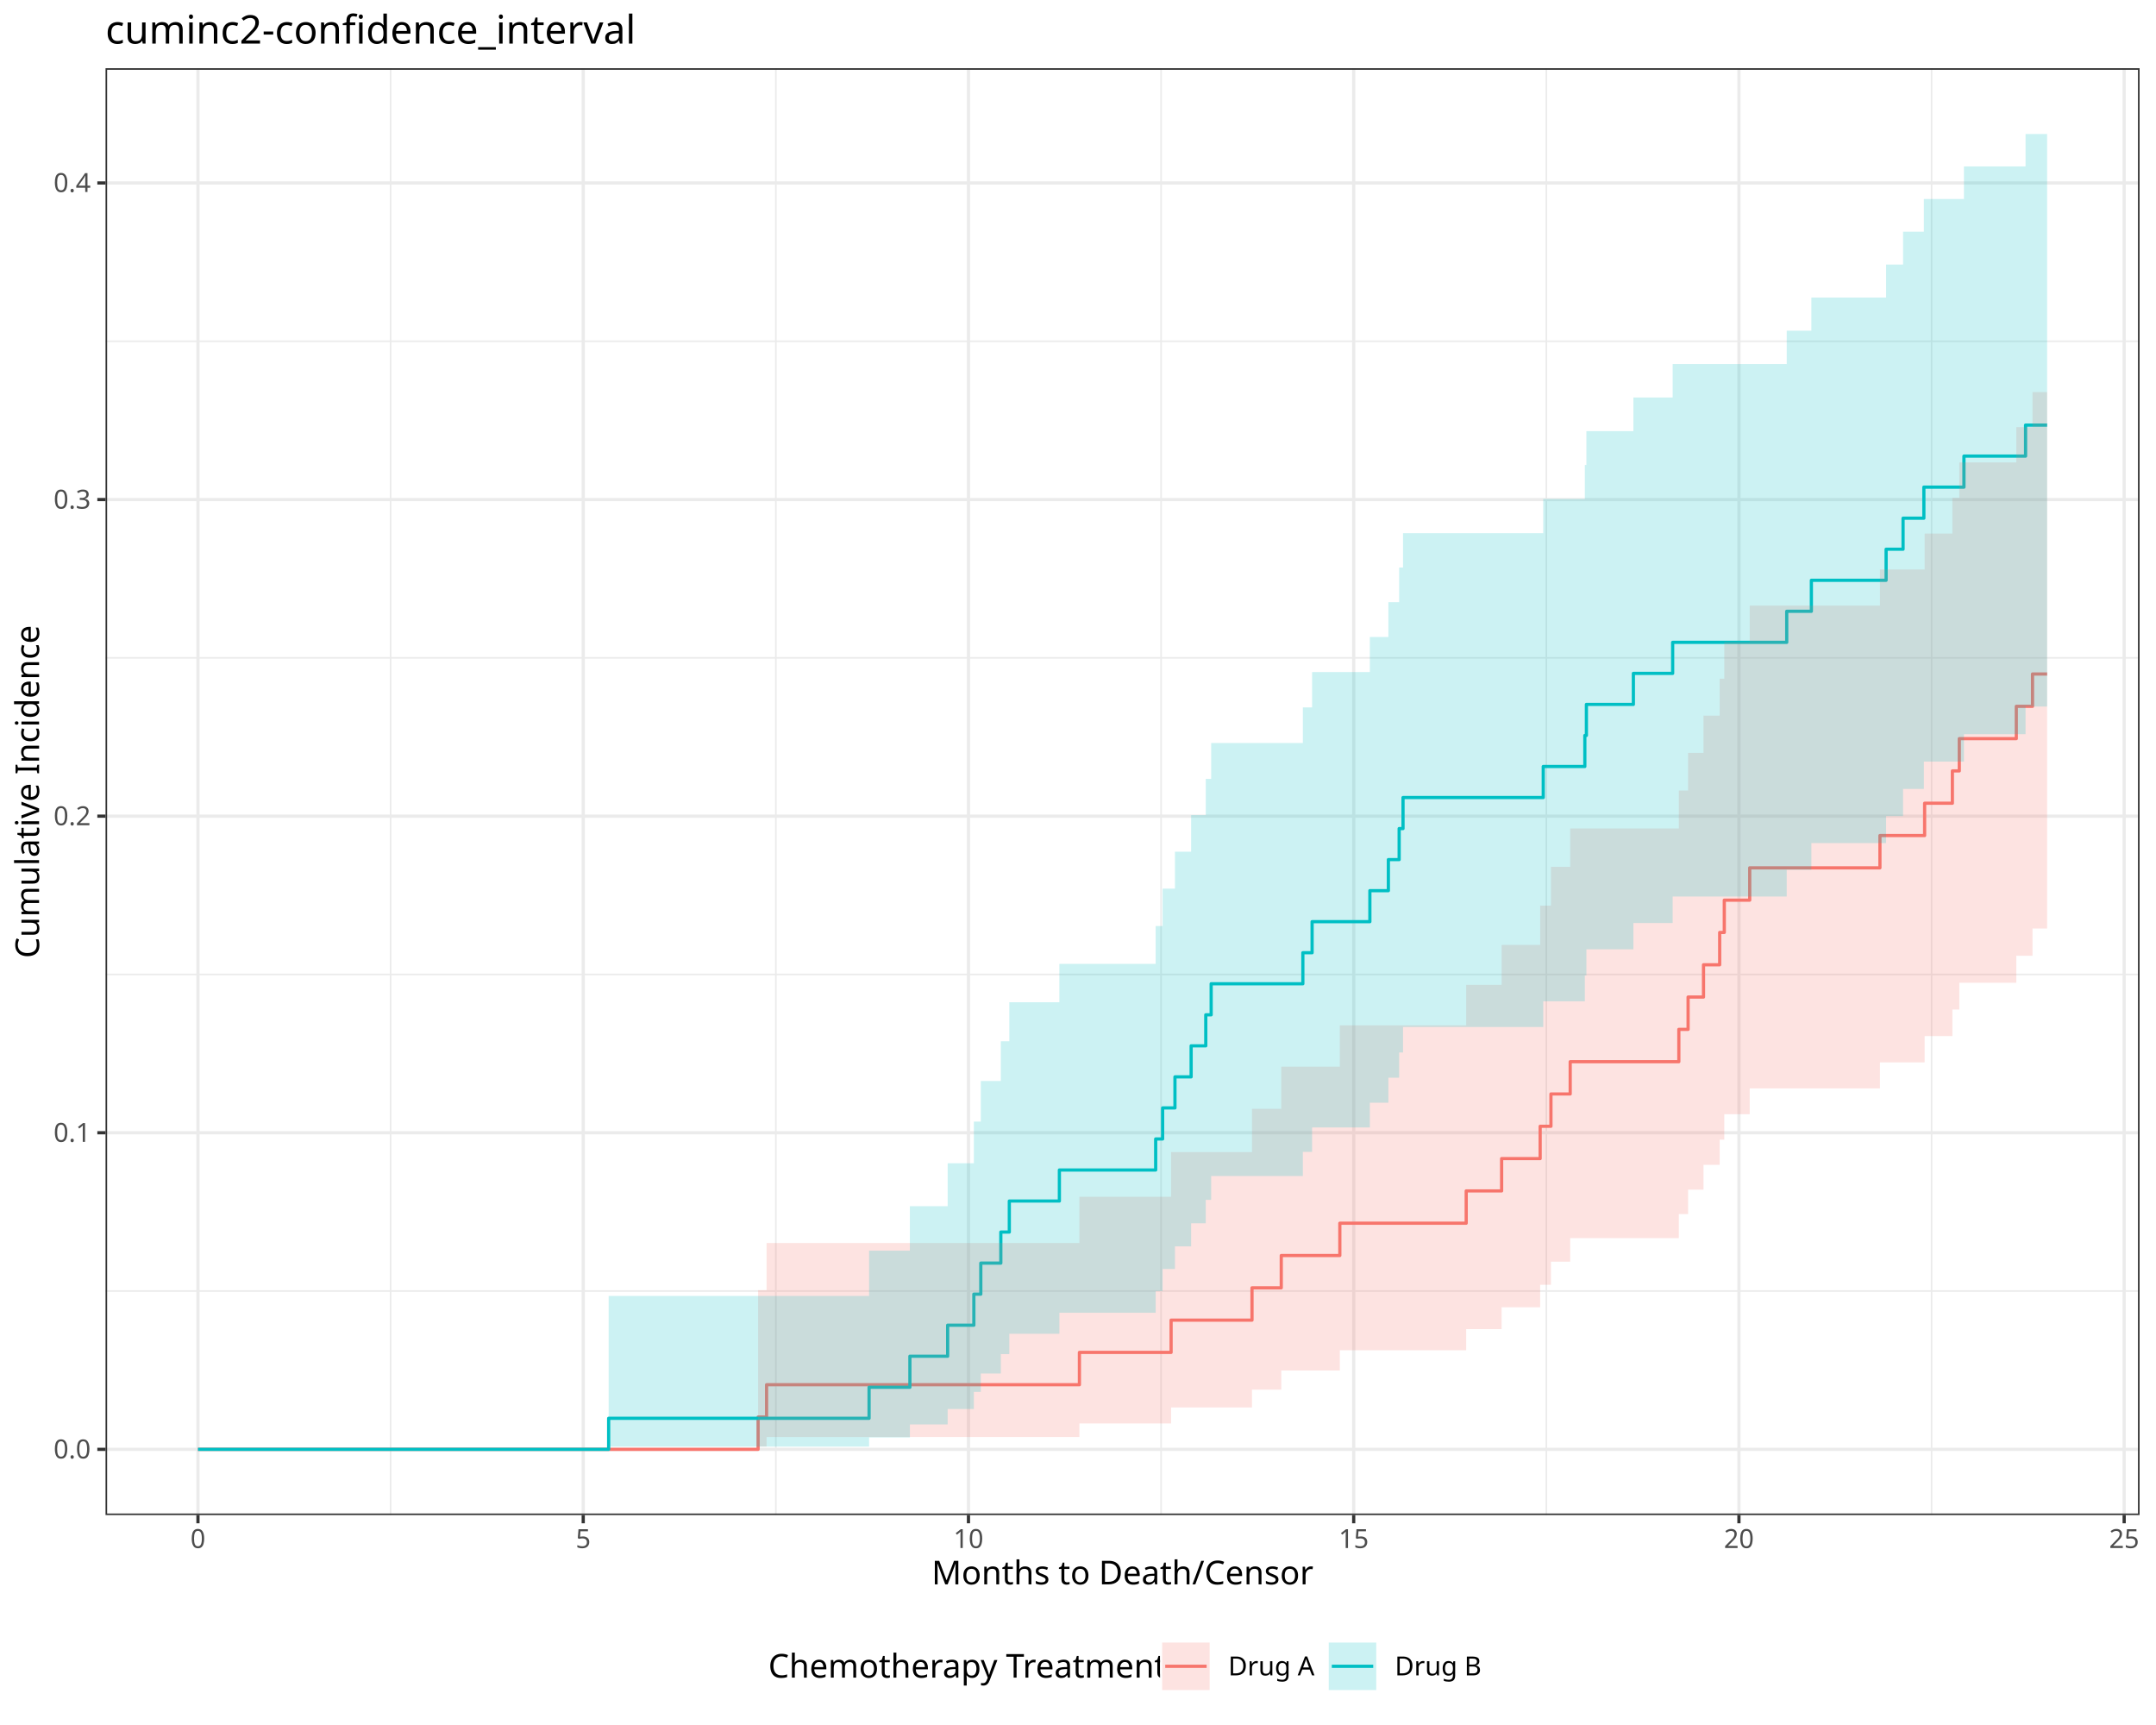
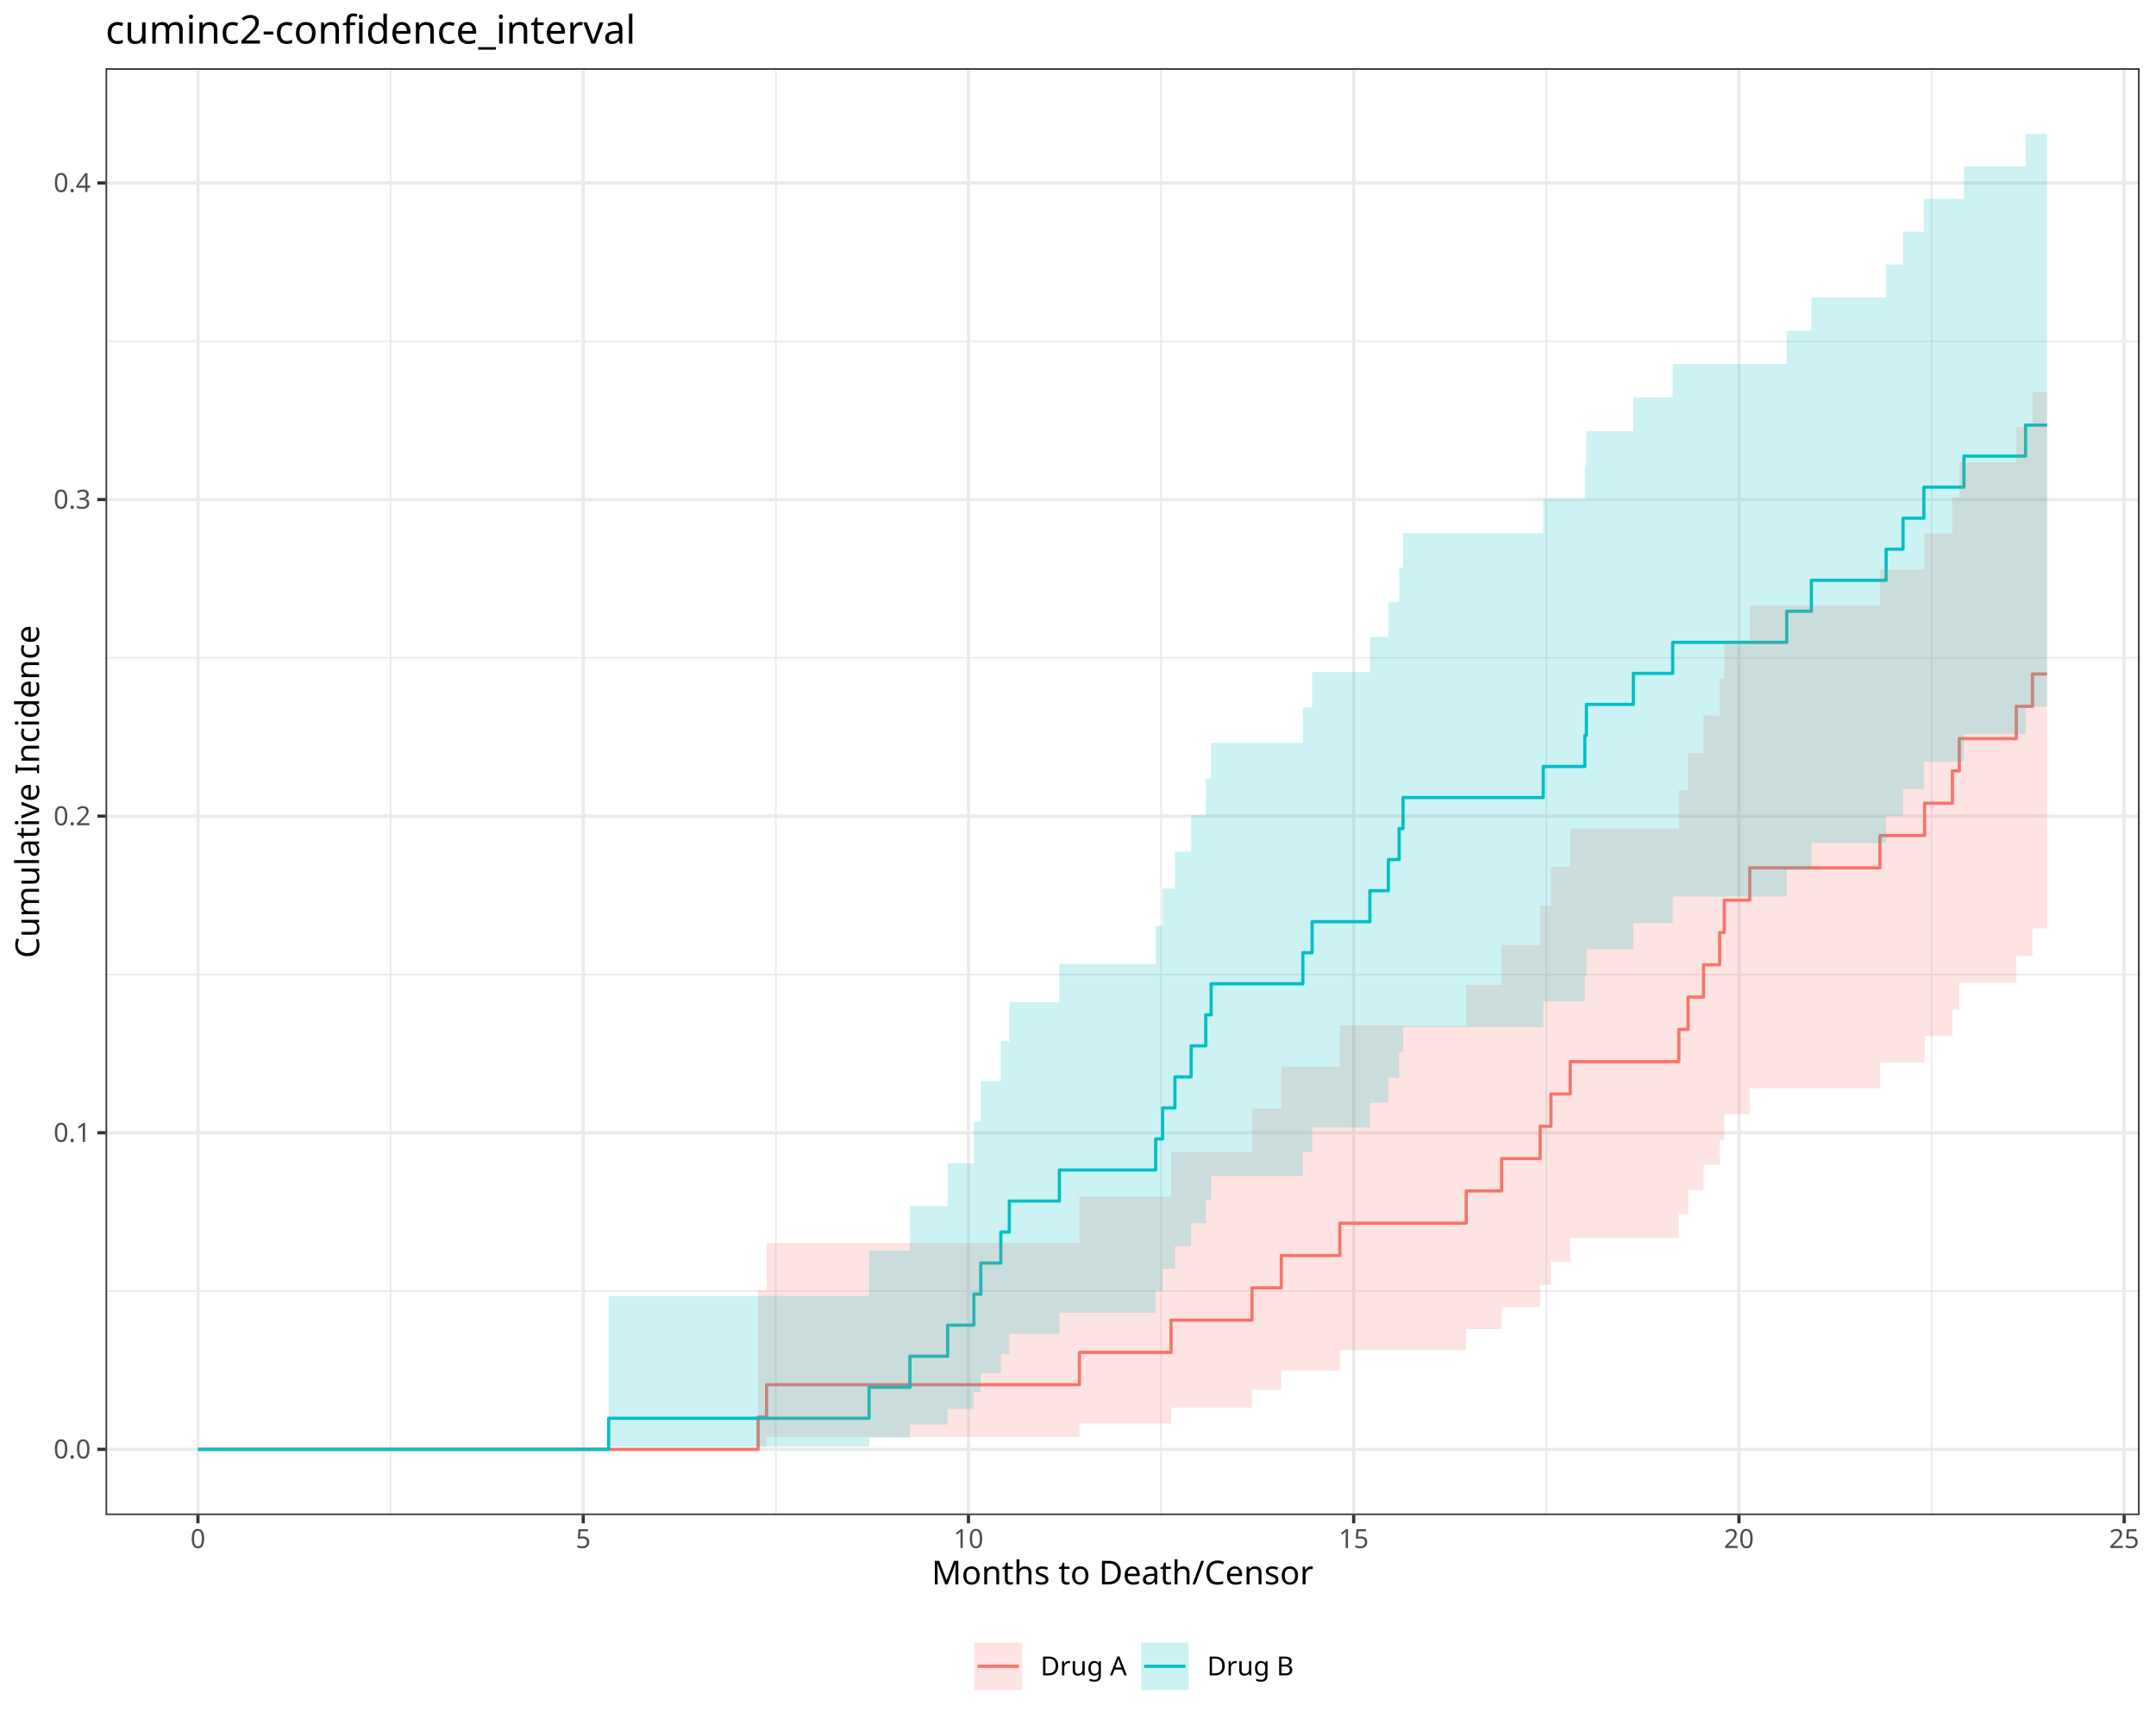
<svg xmlns="http://www.w3.org/2000/svg" class="svglite" data-engine-version="2.0" width="720.00pt" height="576.00pt" viewBox="0 0 720.00 576.00">
  <defs>
    <style type="text/css">
    .svglite line, .svglite polyline, .svglite polygon, .svglite path, .svglite rect, .svglite circle {
      fill: none;
      stroke: #000000;
      stroke-linecap: round;
      stroke-linejoin: round;
      stroke-miterlimit: 10.00;
    }
  </style>
  </defs>
  <rect width="100%" height="100%" style="stroke: none; fill: #FFFFFF;" />
  <defs>
    <clipPath id="cpMC4wMHw3MjAuMDB8MC4wMHw1NzYuMDA=">
      <rect x="0.00" y="0.00" width="720.00" height="576.00" />
    </clipPath>
  </defs>
  <g clip-path="url(#cpMC4wMHw3MjAuMDB8MC4wMHw1NzYuMDA=)">
    <rect x="0.00" y="0.00" width="720.00" height="576.00" style="stroke-width: 1.07; stroke: #FFFFFF; fill: #FFFFFF;" />
  </g>
  <defs>
    <clipPath id="cpMzUuMjR8NzE0LjUyfDIyLjc4fDUwNS45MQ==">
      <rect x="35.24" y="22.78" width="679.28" height="483.13" />
    </clipPath>
  </defs>
  <g clip-path="url(#cpMzUuMjR8NzE0LjUyfDIyLjc4fDUwNS45MQ==)">
    <rect x="35.24" y="22.78" width="679.28" height="483.13" style="stroke-width: 1.07; stroke: none; fill: #FFFFFF;" />
    <polyline points="35.24,431.10 714.52,431.10 " style="stroke-width: 0.53; stroke: #EBEBEB; stroke-linecap: butt;" />
    <polyline points="35.24,325.38 714.52,325.38 " style="stroke-width: 0.53; stroke: #EBEBEB; stroke-linecap: butt;" />
    <polyline points="35.24,219.67 714.52,219.67 " style="stroke-width: 0.53; stroke: #EBEBEB; stroke-linecap: butt;" />
    <polyline points="35.24,113.95 714.52,113.95 " style="stroke-width: 0.53; stroke: #EBEBEB; stroke-linecap: butt;" />
    <polyline points="130.44,505.91 130.44,22.78 " style="stroke-width: 0.53; stroke: #EBEBEB; stroke-linecap: butt;" />
    <polyline points="259.09,505.91 259.09,22.78 " style="stroke-width: 0.53; stroke: #EBEBEB; stroke-linecap: butt;" />
    <polyline points="387.74,505.91 387.74,22.78 " style="stroke-width: 0.53; stroke: #EBEBEB; stroke-linecap: butt;" />
    <polyline points="516.40,505.91 516.40,22.78 " style="stroke-width: 0.53; stroke: #EBEBEB; stroke-linecap: butt;" />
    <polyline points="645.05,505.91 645.05,22.78 " style="stroke-width: 0.53; stroke: #EBEBEB; stroke-linecap: butt;" />
    <polyline points="35.24,483.95 714.52,483.95 " style="stroke-width: 1.07; stroke: #EBEBEB; stroke-linecap: butt;" />
    <polyline points="35.24,378.24 714.52,378.24 " style="stroke-width: 1.07; stroke: #EBEBEB; stroke-linecap: butt;" />
    <polyline points="35.24,272.52 714.52,272.52 " style="stroke-width: 1.07; stroke: #EBEBEB; stroke-linecap: butt;" />
    <polyline points="35.24,166.81 714.52,166.81 " style="stroke-width: 1.07; stroke: #EBEBEB; stroke-linecap: butt;" />
    <polyline points="35.24,61.10 714.52,61.10 " style="stroke-width: 1.07; stroke: #EBEBEB; stroke-linecap: butt;" />
    <polyline points="66.11,505.91 66.11,22.78 " style="stroke-width: 1.07; stroke: #EBEBEB; stroke-linecap: butt;" />
    <polyline points="194.77,505.91 194.77,22.78 " style="stroke-width: 1.07; stroke: #EBEBEB; stroke-linecap: butt;" />
    <polyline points="323.42,505.91 323.42,22.78 " style="stroke-width: 1.07; stroke: #EBEBEB; stroke-linecap: butt;" />
    <polyline points="452.07,505.91 452.07,22.78 " style="stroke-width: 1.07; stroke: #EBEBEB; stroke-linecap: butt;" />
    <polyline points="580.72,505.91 580.72,22.78 " style="stroke-width: 1.07; stroke: #EBEBEB; stroke-linecap: butt;" />
    <polyline points="709.37,505.91 709.37,22.78 " style="stroke-width: 1.07; stroke: #EBEBEB; stroke-linecap: butt;" />
    <polyline points="66.11,483.95 156.94,483.95 156.94,483.95 253.17,483.95 253.17,473.17 256.00,473.17 256.00,462.38 281.48,462.38 281.48,462.38 326.51,462.38 326.51,462.38 331.91,462.38 331.91,462.38 336.54,462.38 336.54,462.38 360.47,462.38 360.47,451.59 368.70,451.59 368.70,451.59 377.45,451.59 377.45,451.59 388.52,451.59 388.52,451.59 391.09,451.59 391.09,440.81 418.11,440.81 418.11,430.02 427.88,430.02 427.88,419.23 447.44,419.23 447.44,408.44 466.22,408.44 466.22,408.44 468.80,408.44 468.80,408.44 479.60,408.44 479.60,408.44 481.92,408.44 481.92,408.44 488.87,408.44 488.87,408.44 489.12,408.44 489.12,408.44 489.64,408.44 489.64,397.66 501.47,397.66 501.47,386.87 514.34,386.87 514.34,376.08 514.60,376.08 514.60,376.08 517.94,376.08 517.94,365.29 520.00,365.29 520.00,365.29 524.37,365.29 524.37,354.51 536.72,354.51 536.72,354.51 538.78,354.51 538.78,354.51 540.33,354.51 540.33,354.51 560.65,354.51 560.65,343.72 563.74,343.72 563.74,332.93 568.89,332.93 568.89,322.15 574.29,322.15 574.29,311.36 575.83,311.36 575.83,300.57 584.32,300.57 584.32,289.78 601.56,289.78 601.56,289.78 603.88,289.78 603.88,289.78 611.34,289.78 611.34,289.78 614.94,289.78 614.94,289.78 621.89,289.78 621.89,289.78 627.81,289.78 627.81,279.00 642.73,279.00 642.73,268.21 652.00,268.21 652.00,257.42 654.31,257.42 654.31,246.64 668.46,246.64 668.46,246.64 673.35,246.64 673.35,235.85 678.76,235.85 678.76,225.06 680.81,225.06 680.81,225.06 683.64,225.06 683.64,225.06 " style="stroke-width: 1.07; stroke: #F8766D; stroke-linecap: butt;" />
    <polyline points="66.11,483.95 203.26,483.95 203.26,473.59 228.73,473.59 228.73,473.59 290.23,473.59 290.23,463.23 303.86,463.23 303.86,452.86 316.47,452.86 316.47,442.50 321.36,442.50 321.36,442.50 322.65,442.50 322.65,442.50 323.93,442.50 323.93,442.50 325.22,442.50 325.22,432.13 327.54,432.13 327.54,421.77 334.23,421.77 334.23,411.40 337.06,411.40 337.06,401.04 337.57,401.04 337.57,401.04 353.78,401.04 353.78,390.68 379.77,390.68 379.77,390.68 380.28,390.68 380.28,390.68 385.94,390.68 385.94,380.31 388.26,380.31 388.26,369.95 392.38,369.95 392.38,359.58 397.78,359.58 397.78,349.22 400.61,349.22 400.61,349.22 402.67,349.22 402.67,338.86 404.47,338.86 404.47,328.49 435.09,328.49 435.09,318.13 438.18,318.13 438.18,307.76 440.23,307.76 440.23,307.76 443.06,307.76 443.06,307.76 454.64,307.76 454.64,307.76 457.47,307.76 457.47,297.40 463.65,297.40 463.65,287.03 467.25,287.03 467.25,276.67 468.54,276.67 468.54,266.31 471.88,266.31 471.88,266.31 483.72,266.31 483.72,266.31 489.89,266.31 489.89,266.31 492.47,266.31 492.47,266.31 495.04,266.31 495.04,266.31 515.11,266.31 515.11,266.31 515.37,266.31 515.37,255.94 523.34,255.94 523.34,255.94 529.26,255.94 529.26,245.58 529.78,245.58 529.78,235.21 535.18,235.21 535.18,235.21 545.47,235.21 545.47,224.85 558.59,224.85 558.59,214.49 563.74,214.49 563.74,214.49 580.21,214.49 580.21,214.49 589.21,214.49 589.21,214.49 589.73,214.49 589.73,214.49 596.68,214.49 596.68,204.12 604.91,204.12 604.91,193.76 619.06,193.76 619.06,193.76 629.87,193.76 629.87,183.39 635.53,183.39 635.53,173.03 642.48,173.03 642.48,162.66 649.68,162.66 649.68,162.66 655.86,162.66 655.86,152.30 663.83,152.30 663.83,152.30 676.44,152.30 676.44,141.94 680.56,141.94 680.56,141.94 683.64,141.94 683.64,141.94 " style="stroke-width: 1.07; stroke: #00BFC4; stroke-linecap: butt;" />
    <polygon points="253.17,430.79 256.00,430.79 256.00,415.06 281.48,415.06 281.48,415.06 326.51,415.06 326.51,415.06 331.91,415.06 331.91,415.06 336.54,415.06 336.54,415.06 360.47,415.06 360.47,399.61 368.70,399.61 368.70,399.61 377.45,399.61 377.45,399.61 388.52,399.61 388.52,399.61 391.09,399.61 391.09,384.70 418.11,384.70 418.11,370.25 427.88,370.25 427.88,356.16 447.44,356.16 447.44,342.38 466.22,342.38 466.22,342.38 468.80,342.38 468.80,342.38 479.60,342.38 479.60,342.38 481.92,342.38 481.92,342.38 488.87,342.38 488.87,342.38 489.12,342.38 489.12,342.38 489.64,342.38 489.64,328.85 501.47,328.85 501.47,315.53 514.34,315.53 514.34,302.41 514.60,302.41 514.60,302.41 517.94,302.41 517.94,289.45 520.00,289.45 520.00,289.45 524.37,289.45 524.37,276.64 536.72,276.64 536.72,276.64 538.78,276.64 538.78,276.64 540.33,276.64 540.33,276.64 560.65,276.64 560.65,263.96 563.74,263.96 563.74,251.40 568.89,251.40 568.89,238.96 574.29,238.96 574.29,226.62 575.83,226.62 575.83,214.38 584.32,214.38 584.32,202.23 601.56,202.23 601.56,202.23 603.88,202.23 603.88,202.23 611.34,202.23 611.34,202.23 614.94,202.23 614.94,202.23 621.89,202.23 621.89,202.23 627.81,202.23 627.81,190.16 642.73,190.16 642.73,178.17 652.00,178.17 652.00,166.25 654.31,166.25 654.31,154.41 668.46,154.41 668.46,154.41 673.35,154.41 673.35,142.63 678.76,142.63 678.76,130.93 680.81,130.93 680.81,130.93 683.64,130.93 683.64,130.93 683.64,310.04 683.64,310.04 680.81,310.04 680.81,310.04 678.76,310.04 678.76,319.13 673.35,319.13 673.35,328.15 668.46,328.15 668.46,328.15 654.31,328.15 654.31,337.09 652.00,337.09 652.00,345.96 642.73,345.96 642.73,354.74 627.81,354.74 627.81,363.44 621.89,363.44 621.89,363.44 614.94,363.44 614.94,363.44 611.34,363.44 611.34,363.44 603.88,363.44 603.88,363.44 601.56,363.44 601.56,363.44 584.32,363.44 584.32,372.05 575.83,372.05 575.83,380.55 574.29,380.55 574.29,388.95 568.89,388.95 568.89,397.24 563.74,397.24 563.74,405.40 560.65,405.40 560.65,413.42 540.33,413.42 540.33,413.42 538.78,413.42 538.78,413.42 536.72,413.42 536.72,413.42 524.37,413.42 524.37,421.29 520.00,421.29 520.00,421.29 517.94,421.29 517.94,429.00 514.60,429.00 514.60,429.00 514.34,429.00 514.34,436.51 501.47,436.51 501.47,443.81 489.64,443.81 489.64,450.86 489.12,450.86 489.12,450.86 488.87,450.86 488.87,450.86 481.92,450.86 481.92,450.86 479.60,450.86 479.60,450.86 468.80,450.86 468.80,450.86 466.22,450.86 466.22,450.86 447.44,450.86 447.44,457.62 427.88,457.62 427.88,464.02 418.11,464.02 418.11,469.97 391.09,469.97 391.09,475.32 388.52,475.32 388.52,475.32 377.45,475.32 377.45,475.32 368.70,475.32 368.70,475.32 360.47,475.32 360.47,479.83 336.54,479.83 336.54,479.83 331.91,479.83 331.91,479.83 326.51,479.83 326.51,479.83 281.48,479.83 281.48,479.83 256.00,479.83 256.00,483.02 253.17,483.02 " style="stroke-width: 0.00; stroke: none; fill: #F8766D; fill-opacity: 0.20;" />
    <polyline points="253.17,430.79 256.00,430.79 256.00,415.06 281.48,415.06 281.48,415.06 326.51,415.06 326.51,415.06 331.91,415.06 331.91,415.06 336.54,415.06 336.54,415.06 360.47,415.06 360.47,399.61 368.70,399.61 368.70,399.61 377.45,399.61 377.45,399.61 388.52,399.61 388.52,399.61 391.09,399.61 391.09,384.70 418.11,384.70 418.11,370.25 427.88,370.25 427.88,356.16 447.44,356.16 447.44,342.38 466.22,342.38 466.22,342.38 468.80,342.38 468.80,342.38 479.60,342.38 479.60,342.38 481.92,342.38 481.92,342.38 488.87,342.38 488.87,342.38 489.12,342.38 489.12,342.38 489.64,342.38 489.64,328.85 501.47,328.85 501.47,315.53 514.34,315.53 514.34,302.41 514.60,302.41 514.60,302.41 517.94,302.41 517.94,289.45 520.00,289.45 520.00,289.45 524.37,289.45 524.37,276.64 536.72,276.64 536.72,276.64 538.78,276.64 538.78,276.64 540.33,276.64 540.33,276.64 560.65,276.64 560.65,263.96 563.74,263.96 563.74,251.40 568.89,251.40 568.89,238.96 574.29,238.96 574.29,226.62 575.83,226.62 575.83,214.38 584.32,214.38 584.32,202.23 601.56,202.23 601.56,202.23 603.88,202.23 603.88,202.23 611.34,202.23 611.34,202.23 614.94,202.23 614.94,202.23 621.89,202.23 621.89,202.23 627.81,202.23 627.81,190.16 642.73,190.16 642.73,178.17 652.00,178.17 652.00,166.25 654.31,166.25 654.31,154.41 668.46,154.41 668.46,154.41 673.35,154.41 673.35,142.63 678.76,142.63 678.76,130.93 680.81,130.93 680.81,130.93 683.64,130.93 683.64,130.93 " style="stroke-width: 1.07; stroke: none;" />
    <polyline points="683.64,310.04 683.64,310.04 680.81,310.04 680.81,310.04 678.76,310.04 678.76,319.13 673.35,319.13 673.35,328.15 668.46,328.15 668.46,328.15 654.31,328.15 654.31,337.09 652.00,337.09 652.00,345.96 642.73,345.96 642.73,354.74 627.81,354.74 627.81,363.44 621.89,363.44 621.89,363.44 614.94,363.44 614.94,363.44 611.34,363.44 611.34,363.44 603.88,363.44 603.88,363.44 601.56,363.44 601.56,363.44 584.32,363.44 584.32,372.05 575.83,372.05 575.83,380.55 574.29,380.55 574.29,388.95 568.89,388.95 568.89,397.24 563.74,397.24 563.74,405.40 560.65,405.40 560.65,413.42 540.33,413.42 540.33,413.42 538.78,413.42 538.78,413.42 536.72,413.42 536.72,413.42 524.37,413.42 524.37,421.29 520.00,421.29 520.00,421.29 517.94,421.29 517.94,429.00 514.60,429.00 514.60,429.00 514.34,429.00 514.34,436.51 501.47,436.51 501.47,443.81 489.64,443.81 489.64,450.86 489.12,450.86 489.12,450.86 488.87,450.86 488.87,450.86 481.92,450.86 481.92,450.86 479.60,450.86 479.60,450.86 468.80,450.86 468.80,450.86 466.22,450.86 466.22,450.86 447.44,450.86 447.44,457.62 427.88,457.62 427.88,464.02 418.11,464.02 418.11,469.97 391.09,469.97 391.09,475.32 388.52,475.32 388.52,475.32 377.45,475.32 377.45,475.32 368.70,475.32 368.70,475.32 360.47,475.32 360.47,479.83 336.54,479.83 336.54,479.83 331.91,479.83 331.91,479.83 326.51,479.83 326.51,479.83 281.48,479.83 281.48,479.83 256.00,479.83 256.00,483.02 253.17,483.02 " style="stroke-width: 1.07; stroke: none;" />
    <polygon points="203.26,432.74 228.73,432.74 228.73,432.74 290.23,432.74 290.23,417.62 303.86,417.62 303.86,402.76 316.47,402.76 316.47,388.42 321.36,388.42 321.36,388.42 322.65,388.42 322.65,388.42 323.93,388.42 323.93,388.42 325.22,388.42 325.22,374.51 327.54,374.51 327.54,360.96 334.23,360.96 334.23,347.69 337.06,347.69 337.06,334.66 337.57,334.66 337.57,334.66 353.78,334.66 353.78,321.85 379.77,321.85 379.77,321.85 380.28,321.85 380.28,321.85 385.94,321.85 385.94,309.21 388.26,309.21 388.26,296.73 392.38,296.73 392.38,284.39 397.78,284.39 397.78,272.18 400.61,272.18 400.61,272.18 402.67,272.18 402.67,260.08 404.47,260.08 404.47,248.10 435.09,248.10 435.09,236.21 438.18,236.21 438.18,224.41 440.23,224.41 440.23,224.41 443.06,224.41 443.06,224.41 454.64,224.41 454.64,224.41 457.47,224.41 457.47,212.70 463.65,212.70 463.65,201.07 467.25,201.07 467.25,189.51 468.54,189.51 468.54,178.03 471.88,178.03 471.88,178.03 483.72,178.03 483.72,178.03 489.89,178.03 489.89,178.03 492.47,178.03 492.47,178.03 495.04,178.03 495.04,178.03 515.11,178.03 515.11,178.03 515.37,178.03 515.37,166.61 523.34,166.61 523.34,166.61 529.26,166.61 529.26,155.25 529.78,155.25 529.78,143.96 535.18,143.96 535.18,143.96 545.47,143.96 545.47,132.73 558.59,132.73 558.59,121.55 563.74,121.55 563.74,121.55 580.21,121.55 580.21,121.55 589.21,121.55 589.21,121.55 589.73,121.55 589.73,121.55 596.68,121.55 596.68,110.43 604.91,110.43 604.91,99.36 619.06,99.36 619.06,99.36 629.87,99.36 629.87,88.34 635.53,88.34 635.53,77.37 642.48,77.37 642.48,66.45 649.68,66.45 649.68,66.45 655.86,66.45 655.86,55.57 663.83,55.57 663.83,55.57 676.44,55.57 676.44,44.74 680.56,44.74 680.56,44.74 683.64,44.74 683.64,44.74 683.64,235.93 683.64,235.93 680.56,235.93 680.56,235.93 676.44,235.93 676.44,245.15 663.83,245.15 663.83,245.15 655.86,245.15 655.86,254.31 649.68,254.31 649.68,254.31 642.48,254.31 642.48,263.43 635.53,263.43 635.53,272.50 629.87,272.50 629.87,281.51 619.06,281.51 619.06,281.51 604.91,281.51 604.91,290.46 596.68,290.46 596.68,299.36 589.73,299.36 589.73,299.36 589.21,299.36 589.21,299.36 580.21,299.36 580.21,299.36 563.74,299.36 563.74,299.36 558.59,299.36 558.59,308.21 545.47,308.21 545.47,316.99 535.18,316.99 535.18,316.99 529.78,316.99 529.78,325.70 529.26,325.70 529.26,334.35 523.34,334.35 523.34,334.35 515.37,334.35 515.37,342.93 515.11,342.93 515.11,342.93 495.04,342.93 495.04,342.93 492.47,342.93 492.47,342.93 489.89,342.93 489.89,342.93 483.72,342.93 483.72,342.93 471.88,342.93 471.88,342.93 468.54,342.93 468.54,351.44 467.25,351.44 467.25,359.86 463.65,359.86 463.65,368.21 457.47,368.21 457.47,376.47 454.64,376.47 454.64,376.47 443.06,376.47 443.06,376.47 440.23,376.47 440.23,376.47 438.18,376.47 438.18,384.63 435.09,384.63 435.09,392.69 404.47,392.69 404.47,400.64 402.67,400.64 402.67,408.47 400.61,408.47 400.61,408.47 397.78,408.47 397.78,416.18 392.38,416.18 392.38,423.73 388.26,423.73 388.26,431.13 385.94,431.13 385.94,438.35 380.28,438.35 380.28,438.35 379.77,438.35 379.77,438.35 353.78,438.35 353.78,445.36 337.57,445.36 337.57,445.36 337.06,445.36 337.06,452.14 334.23,452.14 334.23,458.63 327.54,458.63 327.54,464.78 325.22,464.78 325.22,470.49 323.93,470.49 323.93,470.49 322.65,470.49 322.65,470.49 321.36,470.49 321.36,470.49 316.47,470.49 316.47,475.64 303.86,475.64 303.86,479.98 290.23,479.98 290.23,483.05 228.73,483.05 228.73,483.05 203.26,483.05 " style="stroke-width: 0.00; stroke: none; fill: #00BFC4; fill-opacity: 0.20;" />
    <polyline points="203.26,432.74 228.73,432.74 228.73,432.74 290.23,432.74 290.23,417.62 303.86,417.62 303.86,402.76 316.47,402.76 316.47,388.42 321.36,388.42 321.36,388.42 322.65,388.42 322.65,388.42 323.93,388.42 323.93,388.42 325.22,388.42 325.22,374.51 327.54,374.51 327.54,360.96 334.23,360.96 334.23,347.69 337.06,347.69 337.06,334.66 337.57,334.66 337.57,334.66 353.78,334.66 353.78,321.85 379.77,321.85 379.77,321.85 380.28,321.85 380.28,321.85 385.94,321.85 385.94,309.21 388.26,309.21 388.26,296.73 392.38,296.73 392.38,284.39 397.78,284.39 397.78,272.18 400.61,272.18 400.61,272.18 402.67,272.18 402.67,260.08 404.47,260.08 404.47,248.10 435.09,248.10 435.09,236.21 438.18,236.21 438.18,224.41 440.23,224.41 440.23,224.41 443.06,224.41 443.06,224.41 454.64,224.41 454.64,224.41 457.47,224.41 457.47,212.70 463.65,212.70 463.65,201.07 467.25,201.07 467.25,189.51 468.54,189.51 468.54,178.03 471.88,178.03 471.88,178.03 483.72,178.03 483.72,178.03 489.89,178.03 489.89,178.03 492.47,178.03 492.47,178.03 495.04,178.03 495.04,178.03 515.11,178.03 515.11,178.03 515.37,178.03 515.37,166.61 523.34,166.61 523.34,166.61 529.26,166.61 529.26,155.25 529.78,155.25 529.78,143.96 535.18,143.96 535.18,143.96 545.47,143.96 545.47,132.73 558.59,132.73 558.59,121.55 563.74,121.55 563.74,121.55 580.21,121.55 580.21,121.55 589.21,121.55 589.21,121.55 589.73,121.55 589.73,121.55 596.68,121.55 596.68,110.43 604.91,110.43 604.91,99.36 619.06,99.36 619.06,99.36 629.87,99.36 629.87,88.34 635.53,88.34 635.53,77.37 642.48,77.37 642.48,66.45 649.68,66.45 649.68,66.45 655.86,66.45 655.86,55.57 663.83,55.57 663.83,55.57 676.44,55.57 676.44,44.74 680.56,44.74 680.56,44.74 683.64,44.74 683.64,44.74 " style="stroke-width: 1.07; stroke: none;" />
    <polyline points="683.64,235.93 683.64,235.93 680.56,235.93 680.56,235.93 676.44,235.93 676.44,245.15 663.83,245.15 663.83,245.15 655.86,245.15 655.86,254.31 649.68,254.31 649.68,254.31 642.48,254.31 642.48,263.43 635.53,263.43 635.53,272.50 629.87,272.50 629.87,281.51 619.06,281.51 619.06,281.51 604.91,281.51 604.91,290.46 596.68,290.46 596.68,299.36 589.73,299.36 589.73,299.36 589.21,299.36 589.21,299.36 580.21,299.36 580.21,299.36 563.74,299.36 563.74,299.36 558.59,299.36 558.59,308.21 545.47,308.21 545.47,316.99 535.18,316.99 535.18,316.99 529.78,316.99 529.78,325.70 529.26,325.70 529.26,334.35 523.34,334.35 523.34,334.35 515.37,334.35 515.37,342.93 515.11,342.93 515.11,342.93 495.04,342.93 495.04,342.93 492.47,342.93 492.47,342.93 489.89,342.93 489.89,342.93 483.72,342.93 483.72,342.93 471.88,342.93 471.88,342.93 468.54,342.93 468.54,351.44 467.25,351.44 467.25,359.86 463.65,359.86 463.65,368.21 457.47,368.21 457.47,376.47 454.64,376.47 454.64,376.47 443.06,376.47 443.06,376.47 440.23,376.47 440.23,376.47 438.18,376.47 438.18,384.63 435.09,384.63 435.09,392.69 404.47,392.69 404.47,400.64 402.67,400.64 402.67,408.47 400.61,408.47 400.61,408.47 397.78,408.47 397.78,416.18 392.38,416.18 392.38,423.73 388.26,423.73 388.26,431.13 385.94,431.13 385.94,438.35 380.28,438.35 380.28,438.35 379.77,438.35 379.77,438.35 353.78,438.35 353.78,445.36 337.57,445.36 337.57,445.36 337.06,445.36 337.06,452.14 334.23,452.14 334.23,458.63 327.54,458.63 327.54,464.78 325.22,464.78 325.22,470.49 323.93,470.49 323.93,470.49 322.65,470.49 322.65,470.49 321.36,470.49 321.36,470.49 316.47,470.49 316.47,475.64 303.86,475.64 303.86,479.98 290.23,479.98 290.23,483.05 228.73,483.05 228.73,483.05 203.26,483.05 " style="stroke-width: 1.07; stroke: none;" />
    <rect x="35.24" y="22.78" width="679.28" height="483.13" style="stroke-width: 1.07; stroke: #333333;" />
  </g>
  <g clip-path="url(#cpMC4wMHw3MjAuMDB8MC4wMHw1NzYuMDA=)">
    <text x="30.31" y="486.98" text-anchor="end" style="font-size: 8.80px; fill: #4D4D4D; font-family: sans;" textLength="12.23px" lengthAdjust="spacingAndGlyphs">0.0</text>
    <text x="30.31" y="381.27" text-anchor="end" style="font-size: 8.80px; fill: #4D4D4D; font-family: sans;" textLength="12.23px" lengthAdjust="spacingAndGlyphs">0.1</text>
    <text x="30.31" y="275.55" text-anchor="end" style="font-size: 8.80px; fill: #4D4D4D; font-family: sans;" textLength="12.23px" lengthAdjust="spacingAndGlyphs">0.2</text>
    <text x="30.31" y="169.84" text-anchor="end" style="font-size: 8.80px; fill: #4D4D4D; font-family: sans;" textLength="12.23px" lengthAdjust="spacingAndGlyphs">0.3</text>
    <text x="30.31" y="64.12" text-anchor="end" style="font-size: 8.80px; fill: #4D4D4D; font-family: sans;" textLength="12.23px" lengthAdjust="spacingAndGlyphs">0.4</text>
    <polyline points="32.50,483.95 35.24,483.95 " style="stroke-width: 1.07; stroke: #333333; stroke-linecap: butt;" />
    <polyline points="32.50,378.24 35.24,378.24 " style="stroke-width: 1.07; stroke: #333333; stroke-linecap: butt;" />
    <polyline points="32.50,272.52 35.24,272.52 " style="stroke-width: 1.07; stroke: #333333; stroke-linecap: butt;" />
    <polyline points="32.50,166.81 35.24,166.81 " style="stroke-width: 1.07; stroke: #333333; stroke-linecap: butt;" />
    <polyline points="32.50,61.10 35.24,61.10 " style="stroke-width: 1.07; stroke: #333333; stroke-linecap: butt;" />
    <polyline points="66.11,508.65 66.11,505.91 " style="stroke-width: 1.07; stroke: #333333; stroke-linecap: butt;" />
    <polyline points="194.77,508.65 194.77,505.91 " style="stroke-width: 1.07; stroke: #333333; stroke-linecap: butt;" />
    <polyline points="323.42,508.65 323.42,505.91 " style="stroke-width: 1.07; stroke: #333333; stroke-linecap: butt;" />
    <polyline points="452.07,508.65 452.07,505.91 " style="stroke-width: 1.07; stroke: #333333; stroke-linecap: butt;" />
    <polyline points="580.72,508.65 580.72,505.91 " style="stroke-width: 1.07; stroke: #333333; stroke-linecap: butt;" />
    <polyline points="709.37,508.65 709.37,505.91 " style="stroke-width: 1.07; stroke: #333333; stroke-linecap: butt;" />
    <text x="66.11" y="516.90" text-anchor="middle" style="font-size: 8.80px; fill: #4D4D4D; font-family: sans;" textLength="4.89px" lengthAdjust="spacingAndGlyphs">0</text>
    <text x="194.77" y="516.90" text-anchor="middle" style="font-size: 8.80px; fill: #4D4D4D; font-family: sans;" textLength="4.89px" lengthAdjust="spacingAndGlyphs">5</text>
    <text x="323.42" y="516.90" text-anchor="middle" style="font-size: 8.80px; fill: #4D4D4D; font-family: sans;" textLength="9.79px" lengthAdjust="spacingAndGlyphs">10</text>
    <text x="452.07" y="516.90" text-anchor="middle" style="font-size: 8.80px; fill: #4D4D4D; font-family: sans;" textLength="9.79px" lengthAdjust="spacingAndGlyphs">15</text>
    <text x="580.72" y="516.90" text-anchor="middle" style="font-size: 8.80px; fill: #4D4D4D; font-family: sans;" textLength="9.79px" lengthAdjust="spacingAndGlyphs">20</text>
    <text x="709.37" y="516.90" text-anchor="middle" style="font-size: 8.80px; fill: #4D4D4D; font-family: sans;" textLength="9.79px" lengthAdjust="spacingAndGlyphs">25</text>
    <text x="374.88" y="529.04" text-anchor="middle" style="font-size: 11.00px; font-family: sans;" textLength="119.25px" lengthAdjust="spacingAndGlyphs">Months to Death/Censor</text>
    <text transform="translate(13.05,264.35) rotate(-90)" text-anchor="middle" style="font-size: 11.00px; font-family: sans;" textLength="105.18px" lengthAdjust="spacingAndGlyphs">Cumulative Incidence</text>
-     <rect x="251.09" y="542.28" width="247.58" height="28.24" style="stroke-width: 1.07; stroke: none; fill: #FFFFFF;" />
-     <text x="256.57" y="560.19" style="font-size: 11.00px; font-family: sans;" textLength="125.35px" lengthAdjust="spacingAndGlyphs">Chemotherapy Treatment</text>
-     <rect x="387.40" y="547.76" width="17.28" height="17.28" style="stroke-width: 1.07; stroke: none; fill: #FFFFFF;" />
-     <line x1="389.13" y1="556.40" x2="402.96" y2="556.40" style="stroke-width: 1.07; stroke: #F8766D; stroke-linecap: butt;" />
-     <rect x="388.11" y="548.47" width="15.86" height="15.86" style="stroke-width: 1.07; stroke: none; stroke-linecap: square; stroke-linejoin: miter; fill: #F8766D; fill-opacity: 0.20;" />
-     <rect x="443.04" y="547.76" width="17.28" height="17.28" style="stroke-width: 1.07; stroke: none; fill: #FFFFFF;" />
-     <line x1="444.76" y1="556.40" x2="458.59" y2="556.40" style="stroke-width: 1.07; stroke: #00BFC4; stroke-linecap: butt;" />
-     <rect x="443.74" y="548.47" width="15.86" height="15.86" style="stroke-width: 1.07; stroke: none; stroke-linecap: square; stroke-linejoin: miter; fill: #00BFC4; fill-opacity: 0.20;" />
-     <text x="410.16" y="559.43" style="font-size: 8.80px; font-family: sans;" textLength="27.39px" lengthAdjust="spacingAndGlyphs">Drug A</text>
-     <text x="465.80" y="559.43" style="font-size: 8.80px; font-family: sans;" textLength="27.39px" lengthAdjust="spacingAndGlyphs">Drug B</text>
+     <rect x="313.77" y="542.28" width="122.22" height="28.24" style="stroke-width: 1.07; stroke: none; fill: #FFFFFF;" />
+     <rect x="324.73" y="547.76" width="17.28" height="17.28" style="stroke-width: 1.07; stroke: none; fill: #FFFFFF;" />
+     <line x1="326.46" y1="556.40" x2="340.28" y2="556.40" style="stroke-width: 1.07; stroke: #F8766D; stroke-linecap: butt;" />
+     <rect x="325.44" y="548.47" width="15.86" height="15.86" style="stroke-width: 1.07; stroke: none; stroke-linecap: square; stroke-linejoin: miter; fill: #F8766D; fill-opacity: 0.20;" />
+     <rect x="380.36" y="547.76" width="17.28" height="17.28" style="stroke-width: 1.07; stroke: none; fill: #FFFFFF;" />
+     <line x1="382.09" y1="556.40" x2="395.91" y2="556.40" style="stroke-width: 1.07; stroke: #00BFC4; stroke-linecap: butt;" />
+     <rect x="381.07" y="548.47" width="15.86" height="15.86" style="stroke-width: 1.07; stroke: none; stroke-linecap: square; stroke-linejoin: miter; fill: #00BFC4; fill-opacity: 0.20;" />
+     <text x="347.49" y="559.43" style="font-size: 8.80px; font-family: sans;" textLength="27.39px" lengthAdjust="spacingAndGlyphs">Drug A</text>
+     <text x="403.12" y="559.43" style="font-size: 8.80px; font-family: sans;" textLength="27.39px" lengthAdjust="spacingAndGlyphs">Drug B</text>
    <text x="35.24" y="14.56" style="font-size: 13.20px; font-family: sans;" textLength="167.32px" lengthAdjust="spacingAndGlyphs">cuminc2-confidence_interval</text>
  </g>
</svg>
